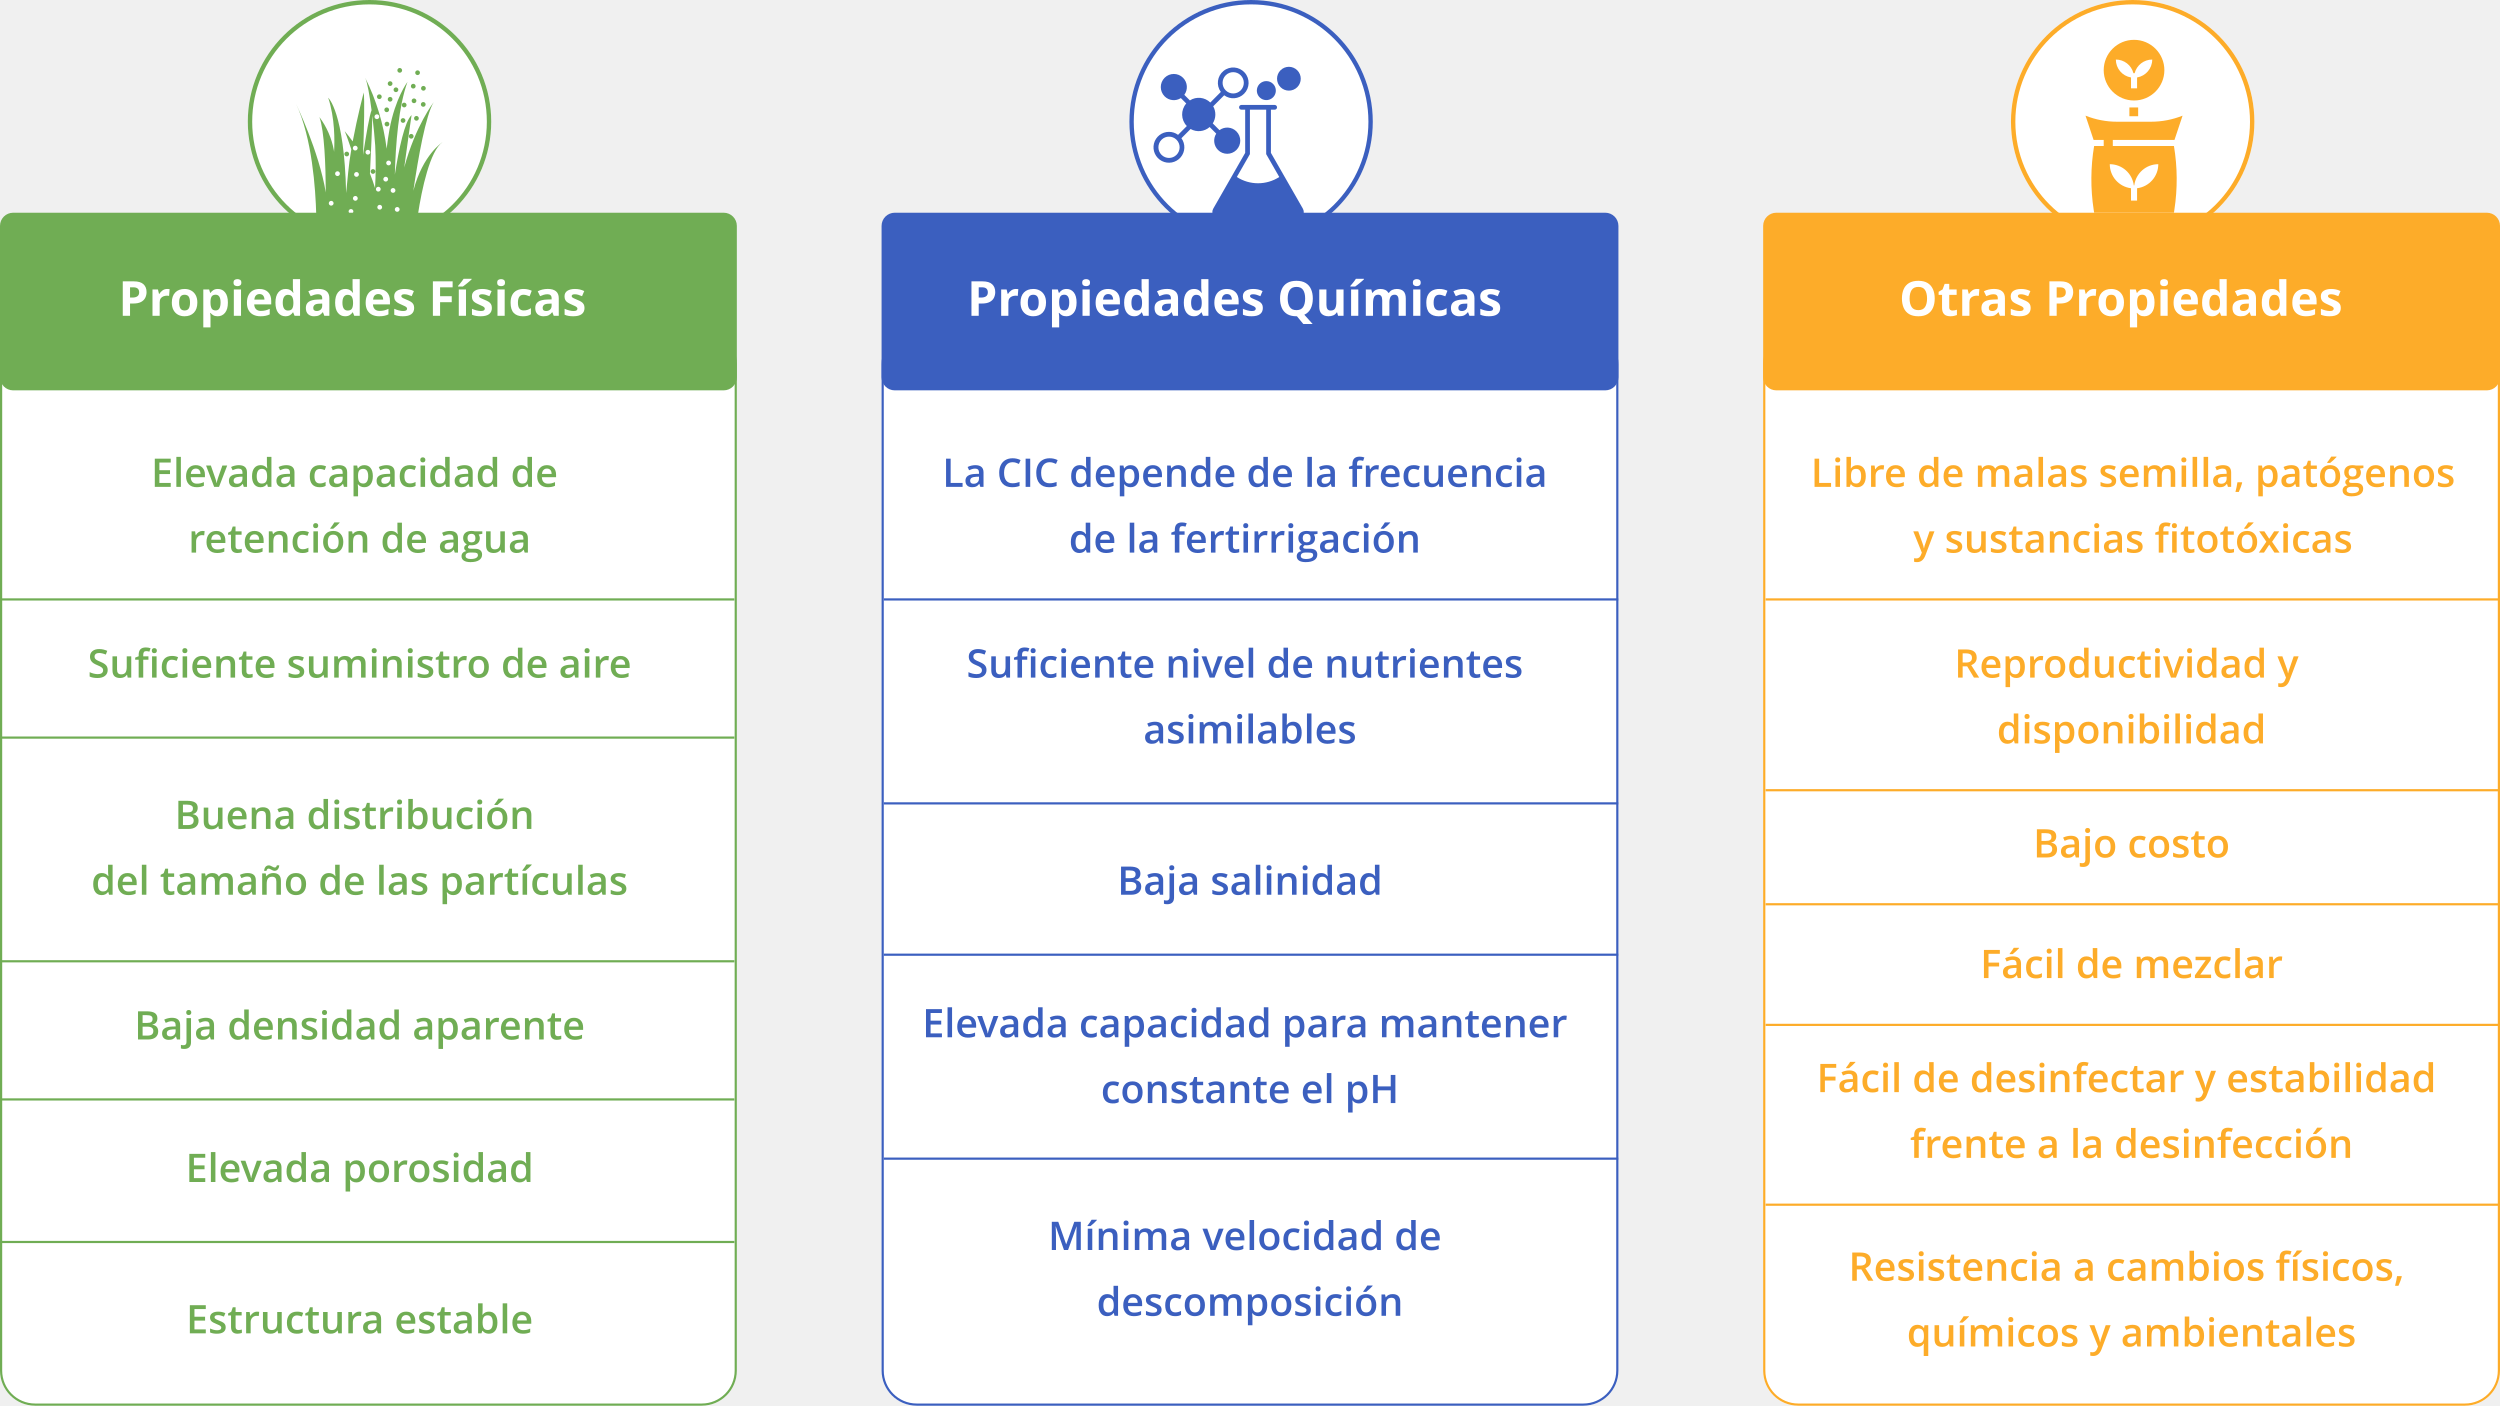
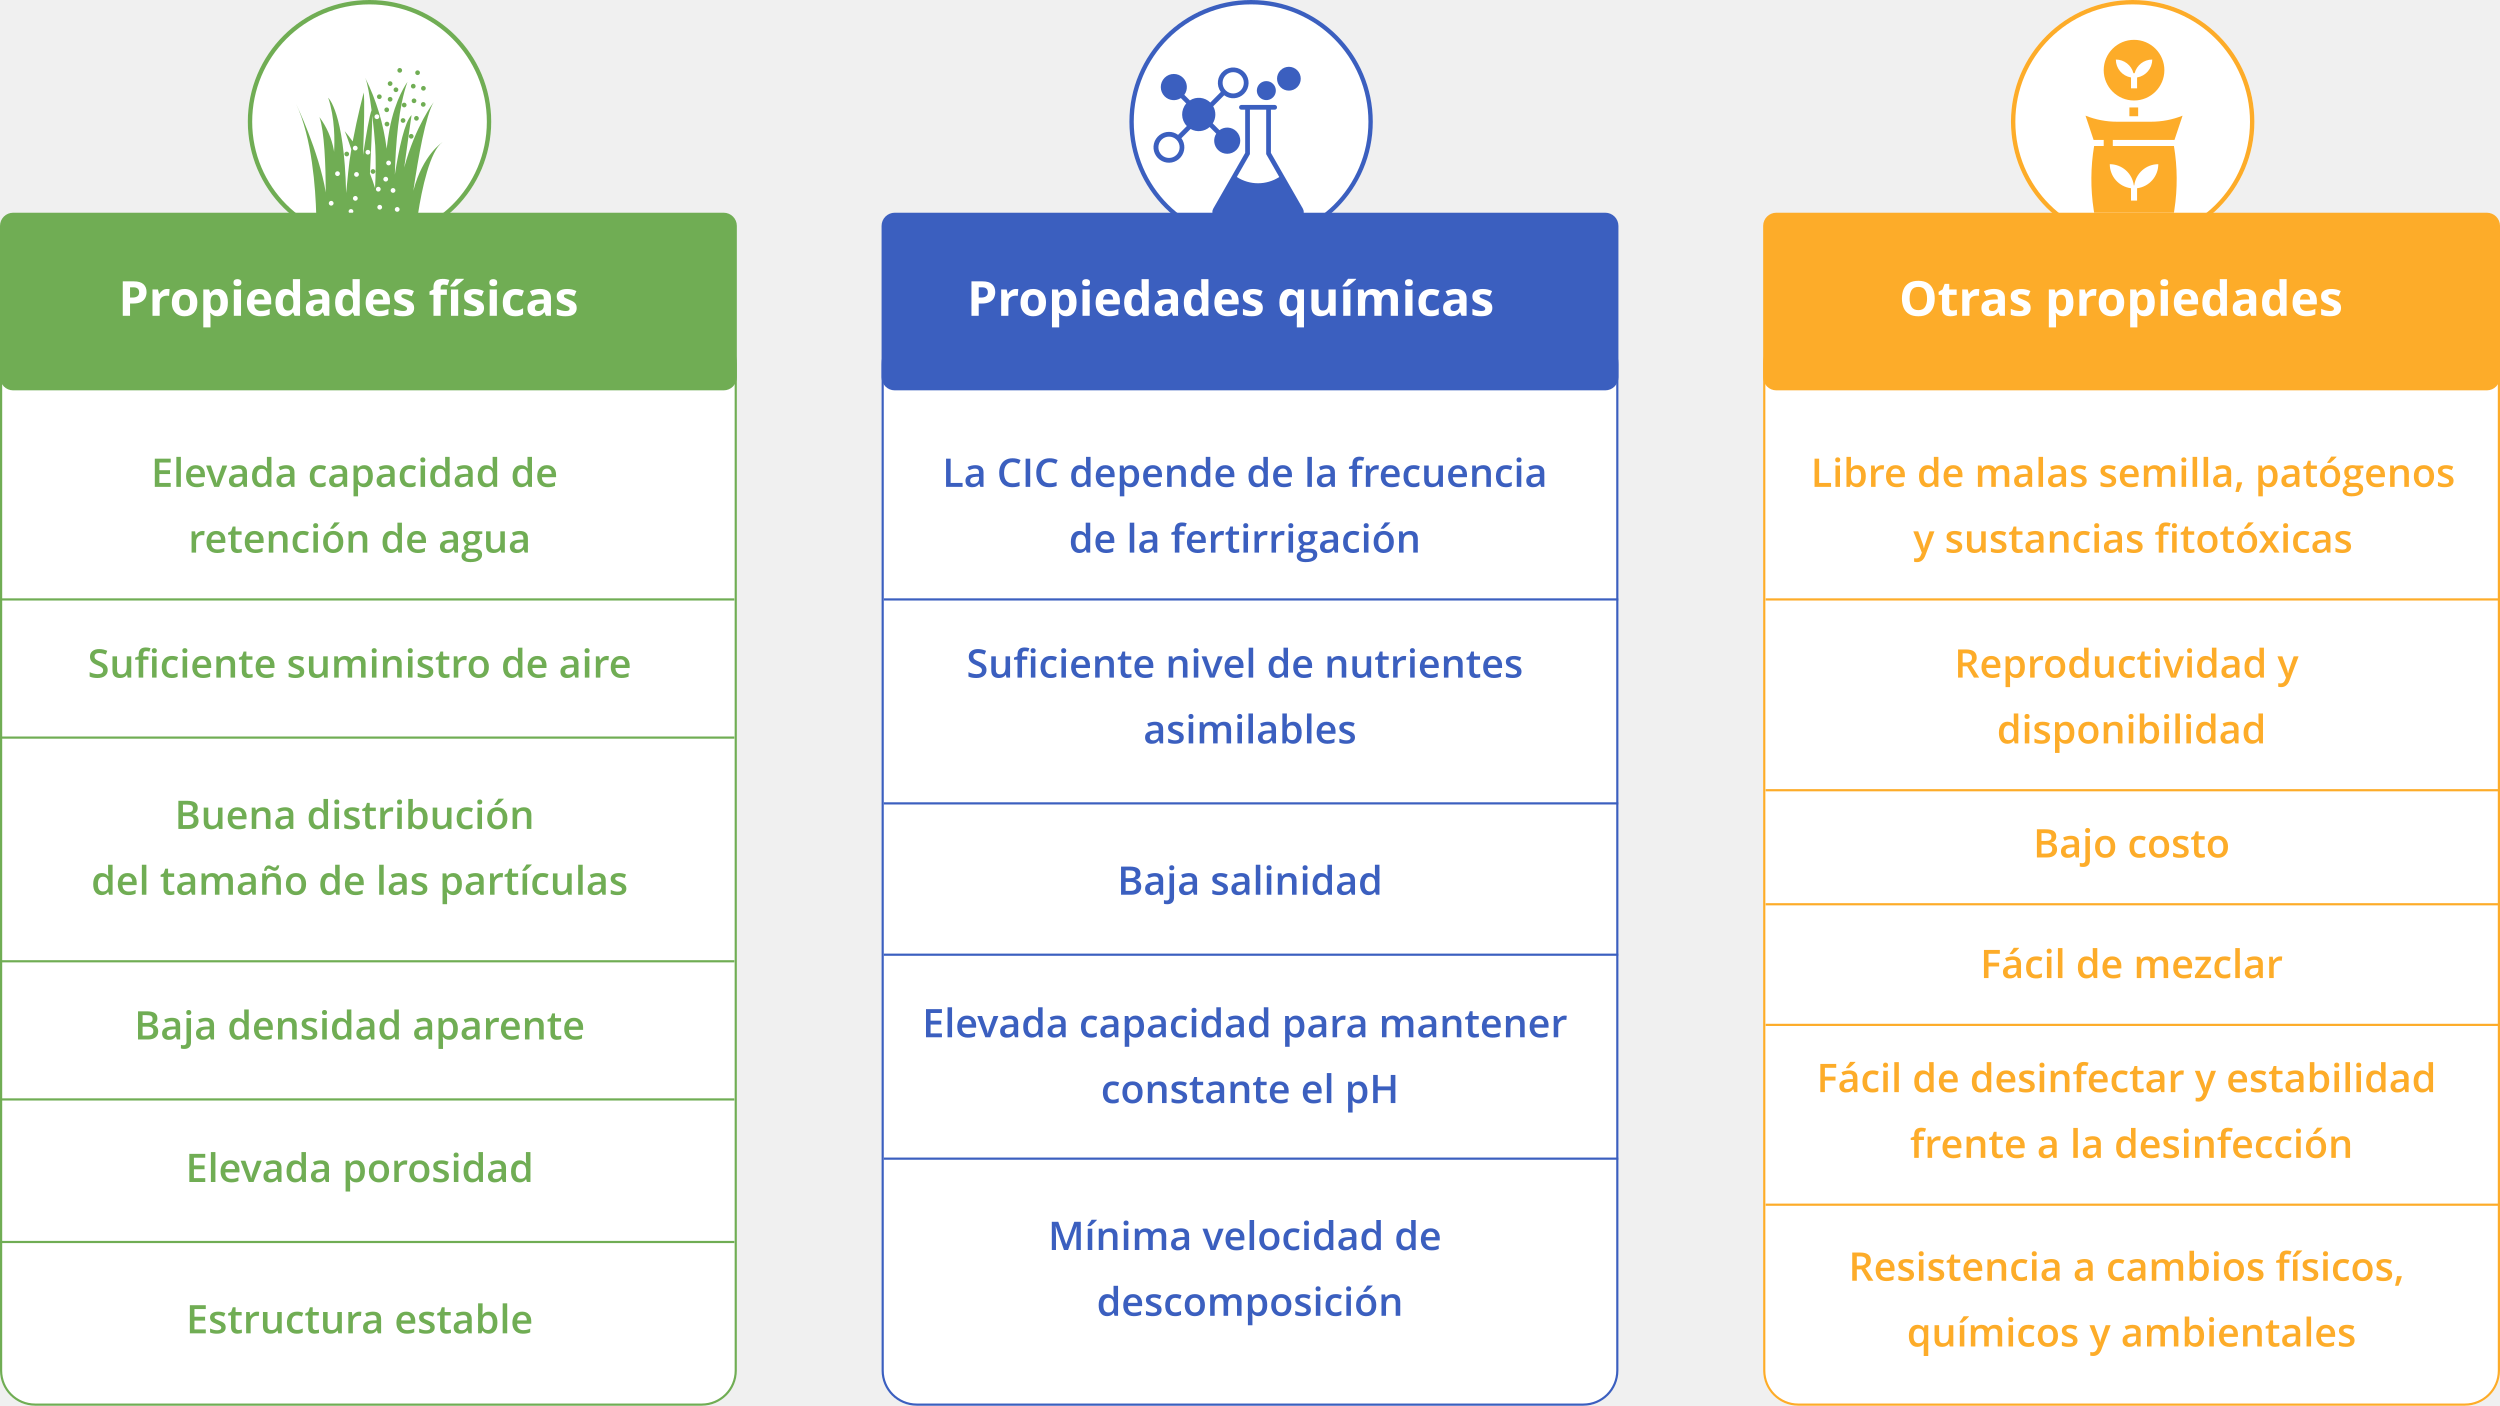
<svg xmlns="http://www.w3.org/2000/svg" width="1140" height="641" viewBox="0 0 1140 641">
-   <g id="Grupo_9239" data-name="Grupo 9239" transform="translate(-390 -900)">
+   <g id="Grupo_9230" data-name="Grupo 9230" transform="translate(-390 -900)">
    <g id="Rectángulo_1872" data-name="Rectángulo 1872" transform="translate(1194 1050)" fill="#fff" stroke="#fdac29" stroke-width="1">
      <rect width="336" height="491" rx="16" stroke="none" />
      <rect x="0.5" y="0.5" width="335" height="490" rx="15.5" fill="none" />
    </g>
    <g id="Rectángulo_1871" data-name="Rectángulo 1871" transform="translate(792 1050)" fill="#fff" stroke="#3b5fbf" stroke-width="1">
      <rect width="336" height="491" rx="16" stroke="none" />
      <rect x="0.5" y="0.5" width="335" height="490" rx="15.5" fill="none" />
    </g>
    <g id="Rectángulo_1870" data-name="Rectángulo 1870" transform="translate(390 1050)" fill="#fff" stroke="#70ad54" stroke-width="1">
      <rect width="336" height="491" rx="16" stroke="none" />
      <rect x="0.5" y="0.5" width="335" height="490" rx="15.5" fill="none" />
    </g>
    <g id="Elipse_548" data-name="Elipse 548" transform="translate(905 900)" fill="#fff" stroke="#3b5fbf" stroke-width="2">
      <circle cx="55.5" cy="55.5" r="55.5" stroke="none" />
      <circle cx="55.5" cy="55.5" r="54.5" fill="none" />
    </g>
    <g id="Elipse_547" data-name="Elipse 547" transform="translate(503 900)" fill="#fff" stroke="#70ad54" stroke-width="2">
      <circle cx="55.5" cy="55.5" r="55.5" stroke="none" />
      <circle cx="55.5" cy="55.5" r="54.5" fill="none" />
    </g>
    <rect id="Rectángulo_1866" data-name="Rectángulo 1866" width="336" height="81" rx="6" transform="translate(390 997)" fill="#70ad54" />
-     <text id="Propiedades_Físicas" data-name="Propiedades Físicas" transform="translate(444 1044)" fill="#fff" font-size="22" font-family="Montserrat-Bold, Montserrat" font-weight="700">
-       <tspan x="0" y="0">Propiedades Físicas</tspan>
+     <text id="Propiedades_físicas" data-name="Propiedades físicas" transform="translate(444 1044)" fill="#fff" font-size="22" font-family="Montserrat-Bold, Montserrat" font-weight="700">
+       <tspan x="0" y="0">Propiedades físicas</tspan>
    </text>
    <rect id="Rectángulo_1867" data-name="Rectángulo 1867" width="336" height="81" rx="6" transform="translate(792 997)" fill="#3b5fbf" />
-     <text id="Propiedades_Químicas" data-name="Propiedades Químicas" transform="translate(831 1044)" fill="#fff" font-size="22" font-family="Montserrat-Bold, Montserrat" font-weight="700">
-       <tspan x="0" y="0">Propiedades Químicas</tspan>
+     <text id="Propiedades_químicas" data-name="Propiedades químicas" transform="translate(831 1044)" fill="#fff" font-size="22" font-family="Montserrat-Bold, Montserrat" font-weight="700">
+       <tspan x="0" y="0">Propiedades químicas</tspan>
    </text>
    <path id="Trazado_13945" data-name="Trazado 13945" d="M58.108,22.627a1.082,1.082,0,1,1-1.084-1.088,1.084,1.084,0,0,1,1.084,1.088M59.734,9.815a1.082,1.082,0,1,1-1.08-1.088,1.083,1.083,0,0,1,1.08,1.088M57.77,15.952a1.084,1.084,0,1,1-1.084-1.088,1.086,1.086,0,0,1,1.084,1.088m-.936,22.856a1.082,1.082,0,1,1-1.08-1.088,1.083,1.083,0,0,1,1.08,1.088m-29.4,8.083A1.082,1.082,0,1,1,26.353,45.8a1.084,1.084,0,0,1,1.084,1.088M39.4,54.85a1.082,1.082,0,1,1-1.08-1.088A1.083,1.083,0,0,1,39.4,54.85M62.325,24.261a1.084,1.084,0,1,1-1.084-1.088,1.086,1.086,0,0,1,1.084,1.088m-20.03-3.5a1.084,1.084,0,1,1-1.084-1.088A1.086,1.086,0,0,1,42.3,20.756m3.364,5.974a1.082,1.082,0,1,1-1.08-1.092,1.085,1.085,0,0,1,1.08,1.092m13.555,3.884a1.084,1.084,0,1,1-1.084-1.088,1.086,1.086,0,0,1,1.084,1.088M45.781,33.231A1.084,1.084,0,1,1,44.7,32.143a1.089,1.089,0,0,1,1.084,1.088M53.11,31.6a1.082,1.082,0,1,1-1.08-1.088A1.083,1.083,0,0,1,53.11,31.6M49.873,17.593A1.084,1.084,0,1,1,48.789,16.5a1.086,1.086,0,0,1,1.084,1.088M62.4,16.917a1.084,1.084,0,1,1-1.084-1.088A1.089,1.089,0,0,1,62.4,16.917m-8.77,7.626a1.084,1.084,0,1,1-1.084-1.088,1.086,1.086,0,0,1,1.084,1.088m-6.416-2.614a1.084,1.084,0,1,1-1.084-1.092,1.089,1.089,0,0,1,1.084,1.092M51.6,8.738A1.084,1.084,0,1,1,50.515,7.65,1.089,1.089,0,0,1,51.6,8.738m-4.388,6.041a1.084,1.084,0,1,1-1.084-1.088,1.086,1.086,0,0,1,1.084,1.088M34.792,12.206c.962,2.061,2.009,8.057,2.877,14.7-.939,2.328-2.436,10.815-3.887,20.405.475-12.772.765-24.935.3-28.492,0,0-2.87,10.938-5.016,22.328-1.125-1.6-2.343-3.163-3.646-4.685.071,0,1.381,3.345,3.018,8.276C27.812,48.4,27.3,52.01,27.017,55.192c-.286,3.319-.613,6.516-.943,9.49-.843-37.057-8.179-43.472-8.179-43.472,3.089,9.286,2.97,19.737,2.684,24.69-.03-.238-.059-.472-.093-.687a36.209,36.209,0,0,0-6.6-15.181c2.3,6.345,2.855,22.169,2.915,34.384C13.659,45.542,3.237,24.031,3.237,24.031c7.333,15.452,8.892,38.843,9.2,50.419H58.82c1.719-11.439,5.528-29.156,11.216-32.965,0,0-9.015,5.573-13.318,22.169,2.224-15.133,5.655-34.532,9.3-40.417,0,0-8.339,10.752-13.455,29.8,1.608-12.319,3.36-23.914,3.36-23.914-3.148,2.918-5.766,15.219-7.641,27.17.356-14.131,1.738-31.154,5.758-42.284,0,0-5.569,7.414-8.2,21.649-.431,2.346-.887,5.365-1.292,8.821a99.812,99.812,0,0,0-9.731-32.253M40.09,28.779a1.09,1.09,0,1,1-1.084,1.088,1.089,1.089,0,0,1,1.084-1.088m-2.079.694c.579,4.793,1.054,9.705,1.322,13.577A177.807,177.807,0,0,1,39.254,62.4c-.65-2.131-1.418-4.351-2.324-6.616.516-10.44,1-21.163,1.08-26.308M30.221,43.1a1.09,1.09,0,1,1-1.084,1.088A1.089,1.089,0,0,1,30.221,43.1m5.762,1.871A1.088,1.088,0,1,1,34.9,46.062a1.086,1.086,0,0,1,1.084-1.088m9.445,4.9a1.09,1.09,0,1,1-1.08,1.088,1.086,1.086,0,0,1,1.08-1.088m-23.3,4.879a1.088,1.088,0,1,1-1.084,1.088,1.086,1.086,0,0,1,1.084-1.088m8.666.345a1.088,1.088,0,1,1-1.084,1.088A1.086,1.086,0,0,1,30.789,55.1m13.332,2.161a1.088,1.088,0,1,1-1.084,1.088,1.083,1.083,0,0,1,1.084-1.088M40.739,61.83a1.088,1.088,0,1,1-1.084,1.088,1.086,1.086,0,0,1,1.084-1.088m6.716.568a1.088,1.088,0,1,1-1.084,1.088A1.083,1.083,0,0,1,47.456,62.4M30.269,66.014A1.088,1.088,0,1,1,29.185,67.1a1.085,1.085,0,0,1,1.084-1.088M19.254,68.242A1.088,1.088,0,1,1,18.17,69.33a1.083,1.083,0,0,1,1.084-1.088m22.128,1.819A1.088,1.088,0,1,1,40.3,71.149a1.086,1.086,0,0,1,1.084-1.088m7.971.988a1.088,1.088,0,1,1-1.08,1.088,1.084,1.084,0,0,1,1.08-1.088m-21.07.924A1.088,1.088,0,1,1,27.2,73.061a1.086,1.086,0,0,1,1.084-1.088" transform="translate(521.763 923.35)" fill="#70ad54" />
    <g id="Grupo_8582" data-name="Grupo 8582" transform="translate(915.131 930.465)">
      <path id="Trazado_13940" data-name="Trazado 13940" d="M91.956,12a4.332,4.332,0,1,0,3.06,1.273A4.29,4.29,0,0,0,91.956,12Z" transform="translate(-39.628 -5.481)" fill="#3b5fbf" />
      <path id="Trazado_13941" data-name="Trazado 13941" d="M113.792,9.274a5.455,5.455,0,0,0,0-7.683,5.393,5.393,0,0,0-7.627-.023l-.023.023a5.455,5.455,0,0,0,0,7.683,5.393,5.393,0,0,0,7.627.023Z" transform="translate(-47.362)" fill="#3b5fbf" />
      <path id="Trazado_13942" data-name="Trazado 13942" d="M7.942,29.9A7.037,7.037,0,1,0,13.594,32.8l4.187-4.205a7.519,7.519,0,0,0,8.692-.9l3,3.009a6,6,0,0,0,.8,7.447,5.932,5.932,0,0,0,8.389.026l.026-.026a6,6,0,0,0,0-8.451,5.918,5.918,0,0,0-7.734-.581l-3.063-3.076a7.608,7.608,0,0,0,.2-7.8l5-5.02a6.964,6.964,0,0,0,9.073-.7,7.009,7.009,0,1,0-10.6-.832l-4.8,4.823a7.528,7.528,0,0,0-9.314-.958L14.92,13.011a6,6,0,0,0-.577-7.766A5.932,5.932,0,0,0,5.954,5.22l-.026.026a6,6,0,0,0,0,8.451,5.925,5.925,0,0,0,7.416.8L15.8,16.966a7.6,7.6,0,0,0,.257,10.284l-3.992,4.009A6.929,6.929,0,0,0,7.942,29.9ZM33.791,4.1a4.824,4.824,0,0,1,6.822-.021l.021.021a4.874,4.874,0,0,1,0,6.872A4.824,4.824,0,0,1,33.812,11l-.021-.021A4.873,4.873,0,0,1,33.791,4.1ZM11.363,40.371a4.824,4.824,0,0,1-6.822.021l-.021-.021a4.873,4.873,0,0,1,0-6.871,4.824,4.824,0,0,1,6.822-.021l.021.021A4.874,4.874,0,0,1,11.363,40.371Z" transform="translate(0 -0.236)" fill="#3b5fbf" />
      <path id="Trazado_13943" data-name="Trazado 13943" d="M78.665,34.173a1.086,1.086,0,0,0,0-2.173H63.52a1.086,1.086,0,0,0,0,2.173h1.7V53.856L50.675,79.268a3.259,3.259,0,0,0,2.814,4.884H88.7a3.26,3.26,0,0,0,2.814-4.884L76.962,53.856V34.173Zm2.1,30.693a17.843,17.843,0,0,1-19.354,0l5.971-10.43V34.173H74.8V54.436Z" transform="translate(-22.551 -14.616)" fill="#3b5fbf" />
    </g>
    <g id="Elipse_549" data-name="Elipse 549" transform="translate(1307 900)" fill="#fff" stroke="#fdac29" stroke-width="2">
      <circle cx="55.5" cy="55.5" r="55.5" stroke="none" />
      <circle cx="55.5" cy="55.5" r="54.5" fill="none" />
    </g>
    <rect id="Rectángulo_1868" data-name="Rectángulo 1868" width="336" height="81" rx="6" transform="translate(1194 997)" fill="#fdac29" />
-     <text id="Otras_Propiedades" data-name="Otras Propiedades" transform="translate(1256 1044)" fill="#fff" font-size="22" font-family="Montserrat-Bold, Montserrat" font-weight="700">
-       <tspan x="0" y="0">Otras Propiedades</tspan>
+     <text id="Otras_propiedades" data-name="Otras propiedades" transform="translate(1256 1044)" fill="#fff" font-size="22" font-family="Montserrat-Bold, Montserrat" font-weight="700">
+       <tspan x="0" y="0">Otras propiedades</tspan>
    </text>
    <g id="Grupo_8583" data-name="Grupo 8583" transform="translate(1308.992 916.164)">
      <path id="Trazado_13946" data-name="Trazado 13946" d="M66.577,71.259h5.745l.2-1.314a92.1,92.1,0,0,0-.194-29.114H44.448V38.065H72.57L76.259,27A38.682,38.682,0,0,1,61.9,29.766H46.363A38.682,38.682,0,0,1,32,27l3.689,11.065H40.3v2.766H35.928a92.146,92.146,0,0,0-.194,29.114l.2,1.314H61.045M55.512,60.1v5.628H52.746V60.1a11.06,11.06,0,0,1-9.682-10.969,11.06,11.06,0,0,1,10.969,9.682h.191a11.06,11.06,0,0,1,10.969-9.682A11.06,11.06,0,0,1,55.512,60.1Z" transform="translate(0 9.577)" fill="#fdac29" />
      <path id="Trazado_13947" data-name="Trazado 13947" d="M65.662,15.831A13.831,13.831,0,1,0,51.831,29.662,13.831,13.831,0,0,0,65.662,15.831ZM53.214,19.164v4.965H50.448V19.164a8.294,8.294,0,0,1-6.915-8.174,8.294,8.294,0,0,1,8.026,6.224H52.1a8.3,8.3,0,0,1,8.026-6.224A8.291,8.291,0,0,1,53.214,19.164Z" transform="translate(2.299 0)" fill="#fdac29" />
      <rect id="Rectángulo_1869" data-name="Rectángulo 1869" width="4" height="4" transform="translate(52.008 32.836)" fill="#fdac29" />
    </g>
    <text id="Elevada_capacidad_de_retención_de_agua" data-name="Elevada capacidad de  retención de agua" transform="translate(554 1122)" fill="#70ad54" font-size="18" font-family="OpenSans-Semibold, Open Sans" font-weight="600">
      <tspan x="-95.115" y="0">Elevada capacidad de </tspan>
      <tspan x="-78.126" y="30">retención de agua</tspan>
    </text>
    <text id="Suficiente_suministro_de_aire" data-name="Suficiente suministro de aire" transform="translate(554 1209)" fill="#70ad54" font-size="18" font-family="OpenSans-Semibold, Open Sans" font-weight="600">
      <tspan x="-123.996" y="0">Suficiente suministro de aire</tspan>
    </text>
    <text id="Buena_distribución_del_tamaño_de_las_partículas" data-name="Buena distribución  del tamaño de las partículas" transform="translate(554 1278)" fill="#70ad54" font-size="18" font-family="OpenSans-Semibold, Open Sans" font-weight="600">
      <tspan x="-84.371" y="0">Buena distribución </tspan>
      <tspan x="-122.388" y="30">del tamaño de las partículas</tspan>
    </text>
    <text id="Baja_densidad_aparente" data-name="Baja densidad aparente" transform="translate(554 1374)" fill="#70ad54" font-size="18" font-family="OpenSans-Semibold, Open Sans" font-weight="600">
      <tspan x="-102.771" y="0">Baja densidad aparente</tspan>
    </text>
    <text id="Elevada_porosidad" data-name="Elevada porosidad" transform="translate(554 1439)" fill="#70ad54" font-size="18" font-family="OpenSans-Semibold, Open Sans" font-weight="600">
      <tspan x="-79.37" y="0">Elevada porosidad</tspan>
    </text>
    <text id="Estructura_estable" data-name="Estructura estable" transform="translate(554 1508)" fill="#70ad54" font-size="18" font-family="OpenSans-Semibold, Open Sans" font-weight="600">
      <tspan x="-79.128" y="0">Estructura estable</tspan>
    </text>
    <path id="Trazado_13948" data-name="Trazado 13948" d="M5744-119.656h334.9" transform="translate(-5354 1293)" fill="none" stroke="#70ad54" stroke-width="1" />
    <path id="Trazado_13949" data-name="Trazado 13949" d="M5744-119.656h334.9" transform="translate(-5354 1356)" fill="none" stroke="#70ad54" stroke-width="1" />
    <path id="Trazado_13950" data-name="Trazado 13950" d="M5744-119.656h334.9" transform="translate(-5354 1458)" fill="none" stroke="#70ad54" stroke-width="1" />
    <path id="Trazado_13951" data-name="Trazado 13951" d="M5744-119.656h334.9" transform="translate(-5354 1521)" fill="none" stroke="#70ad54" stroke-width="1" />
    <path id="Trazado_13952" data-name="Trazado 13952" d="M5744-119.656h334.9" transform="translate(-5354 1586)" fill="none" stroke="#70ad54" stroke-width="1" />
    <text id="La_CIC_depende_de_la_frecuencia_de_la_fertirrigación_" data-name="La CIC depende de la frecuencia  de la fertirrigación " transform="translate(960 1122)" fill="#3b5fbf" font-size="18" font-family="OpenSans-Semibold, Open Sans" font-weight="600">
      <tspan x="-140.3" y="0">La CIC depende de la frecuencia </tspan>
      <tspan x="-82.586" y="30">de la fertirrigación </tspan>
    </text>
    <text id="Suficiente_nivel_de_nutrientes_asimilables" data-name="Suficiente nivel de nutrientes  asimilables" transform="translate(960 1209)" fill="#3b5fbf" font-size="18" font-family="OpenSans-Semibold, Open Sans" font-weight="600">
      <tspan x="-129.261" y="0">Suficiente nivel de nutrientes </tspan>
      <tspan x="-48.639" y="30">asimilables</tspan>
    </text>
    <text id="Baja_salinidad" data-name="Baja salinidad" transform="translate(960 1308)" fill="#3b5fbf" font-size="18" font-family="OpenSans-Semibold, Open Sans" font-weight="600">
      <tspan x="-60.508" y="0">Baja salinidad</tspan>
    </text>
    <text id="Elevada_capacidad_para_mantener_constante_el_pH" data-name="Elevada capacidad para mantener  constante el pH" transform="translate(960 1373)" fill="#3b5fbf" font-size="18" font-family="OpenSans-Semibold, Open Sans" font-weight="600">
      <tspan x="-149.449" y="0">Elevada capacidad para mantener </tspan>
      <tspan x="-67.979" y="30">constante el pH</tspan>
    </text>
    <text id="Mínima_velocidad_de_descomposición" data-name="Mínima velocidad de  descomposición" transform="translate(960 1470)" fill="#3b5fbf" font-size="18" font-family="OpenSans-Semibold, Open Sans" font-weight="600">
      <tspan x="-92.079" y="0">Mínima velocidad de </tspan>
      <tspan x="-69.904" y="30">descomposición</tspan>
    </text>
    <path id="Trazado_13953" data-name="Trazado 13953" d="M5744-119.656h334.9" transform="translate(-4951 1293)" fill="none" stroke="#3b5fbf" stroke-width="1" />
    <path id="Trazado_13954" data-name="Trazado 13954" d="M5744-119.656h334.9" transform="translate(-4951 1386)" fill="none" stroke="#3b5fbf" stroke-width="1" />
    <path id="Trazado_13955" data-name="Trazado 13955" d="M5744-119.656h334.9" transform="translate(-4951 1455)" fill="none" stroke="#3b5fbf" stroke-width="1" />
    <path id="Trazado_13956" data-name="Trazado 13956" d="M5744-119.656h334.9" transform="translate(-4951 1548)" fill="none" stroke="#3b5fbf" stroke-width="1" />
    <text id="Libre_de_malas_semilla_patógenos_y_sustancias_fitotóxicas_" data-name="Libre de malas semilla, patógenos  y sustancias fitotóxicas " transform="translate(1365 1122)" fill="#fdac29" font-size="18" font-family="OpenSans-Semibold, Open Sans" font-weight="600">
      <tspan x="-149.269" y="0">Libre de malas semilla, patógenos </tspan>
      <tspan x="-102.546" y="30">y sustancias fitotóxicas </tspan>
    </text>
    <text id="Reproductividad_y_disponibilidad" data-name="Reproductividad y  disponibilidad" transform="translate(1362 1209)" fill="#fdac29" font-size="18" font-family="OpenSans-Semibold, Open Sans" font-weight="600">
      <tspan x="-80.829" y="0">Reproductividad y </tspan>
      <tspan x="-61.396" y="30">disponibilidad</tspan>
    </text>
    <text id="Bajo_costo" data-name="Bajo costo" transform="translate(1362 1291)" fill="#fdac29" font-size="18" font-family="OpenSans-Semibold, Open Sans" font-weight="600">
      <tspan x="-44.877" y="0">Bajo costo</tspan>
    </text>
    <text id="Fácil_de_mezclar" data-name="Fácil de mezclar" transform="translate(1362 1346)" fill="#fdac29" font-size="18" font-family="OpenSans-Semibold, Open Sans" font-weight="600">
      <tspan x="-69.025" y="0">Fácil de mezclar</tspan>
    </text>
    <text id="Fácil_de_desinfectar_y_estabilidad_frente_a_la_desinfección" data-name="Fácil de desinfectar y estabilidad  frente a la desinfección" transform="translate(1362 1398)" fill="#fdac29" font-size="18" font-family="OpenSans-Semibold, Open Sans" font-weight="600">
      <tspan x="-143.631" y="0">Fácil de desinfectar y estabilidad </tspan>
      <tspan x="-101.03" y="30">frente a la desinfección</tspan>
    </text>
    <text id="Resistencia_a_cambios_físicos_químicos_y_ambientales" data-name="Resistencia a cambios físicos,  químicos y ambientales" transform="translate(1362 1484)" fill="#fdac29" font-size="18" font-family="OpenSans-Semibold, Open Sans" font-weight="600">
      <tspan x="-129.085" y="0">Resistencia a cambios físicos, </tspan>
      <tspan x="-102.454" y="30">químicos y ambientales</tspan>
    </text>
    <path id="Trazado_13957" data-name="Trazado 13957" d="M5744-119.656h334.9" transform="translate(-4548.896 1293)" fill="none" stroke="#fdac29" stroke-width="1" />
    <path id="Trazado_13958" data-name="Trazado 13958" d="M5744-119.656h334.9" transform="translate(-4548.896 1380)" fill="none" stroke="#fdac29" stroke-width="1" />
    <path id="Trazado_13959" data-name="Trazado 13959" d="M5744-119.656h334.9" transform="translate(-4548.896 1432)" fill="none" stroke="#fdac29" stroke-width="1" />
    <path id="Trazado_13960" data-name="Trazado 13960" d="M5744-119.656h334.9" transform="translate(-4548.896 1487)" fill="none" stroke="#fdac29" stroke-width="1" />
    <path id="Trazado_13961" data-name="Trazado 13961" d="M5744-119.656h334.9" transform="translate(-4548.896 1569)" fill="none" stroke="#fdac29" stroke-width="1" />
  </g>
</svg>
